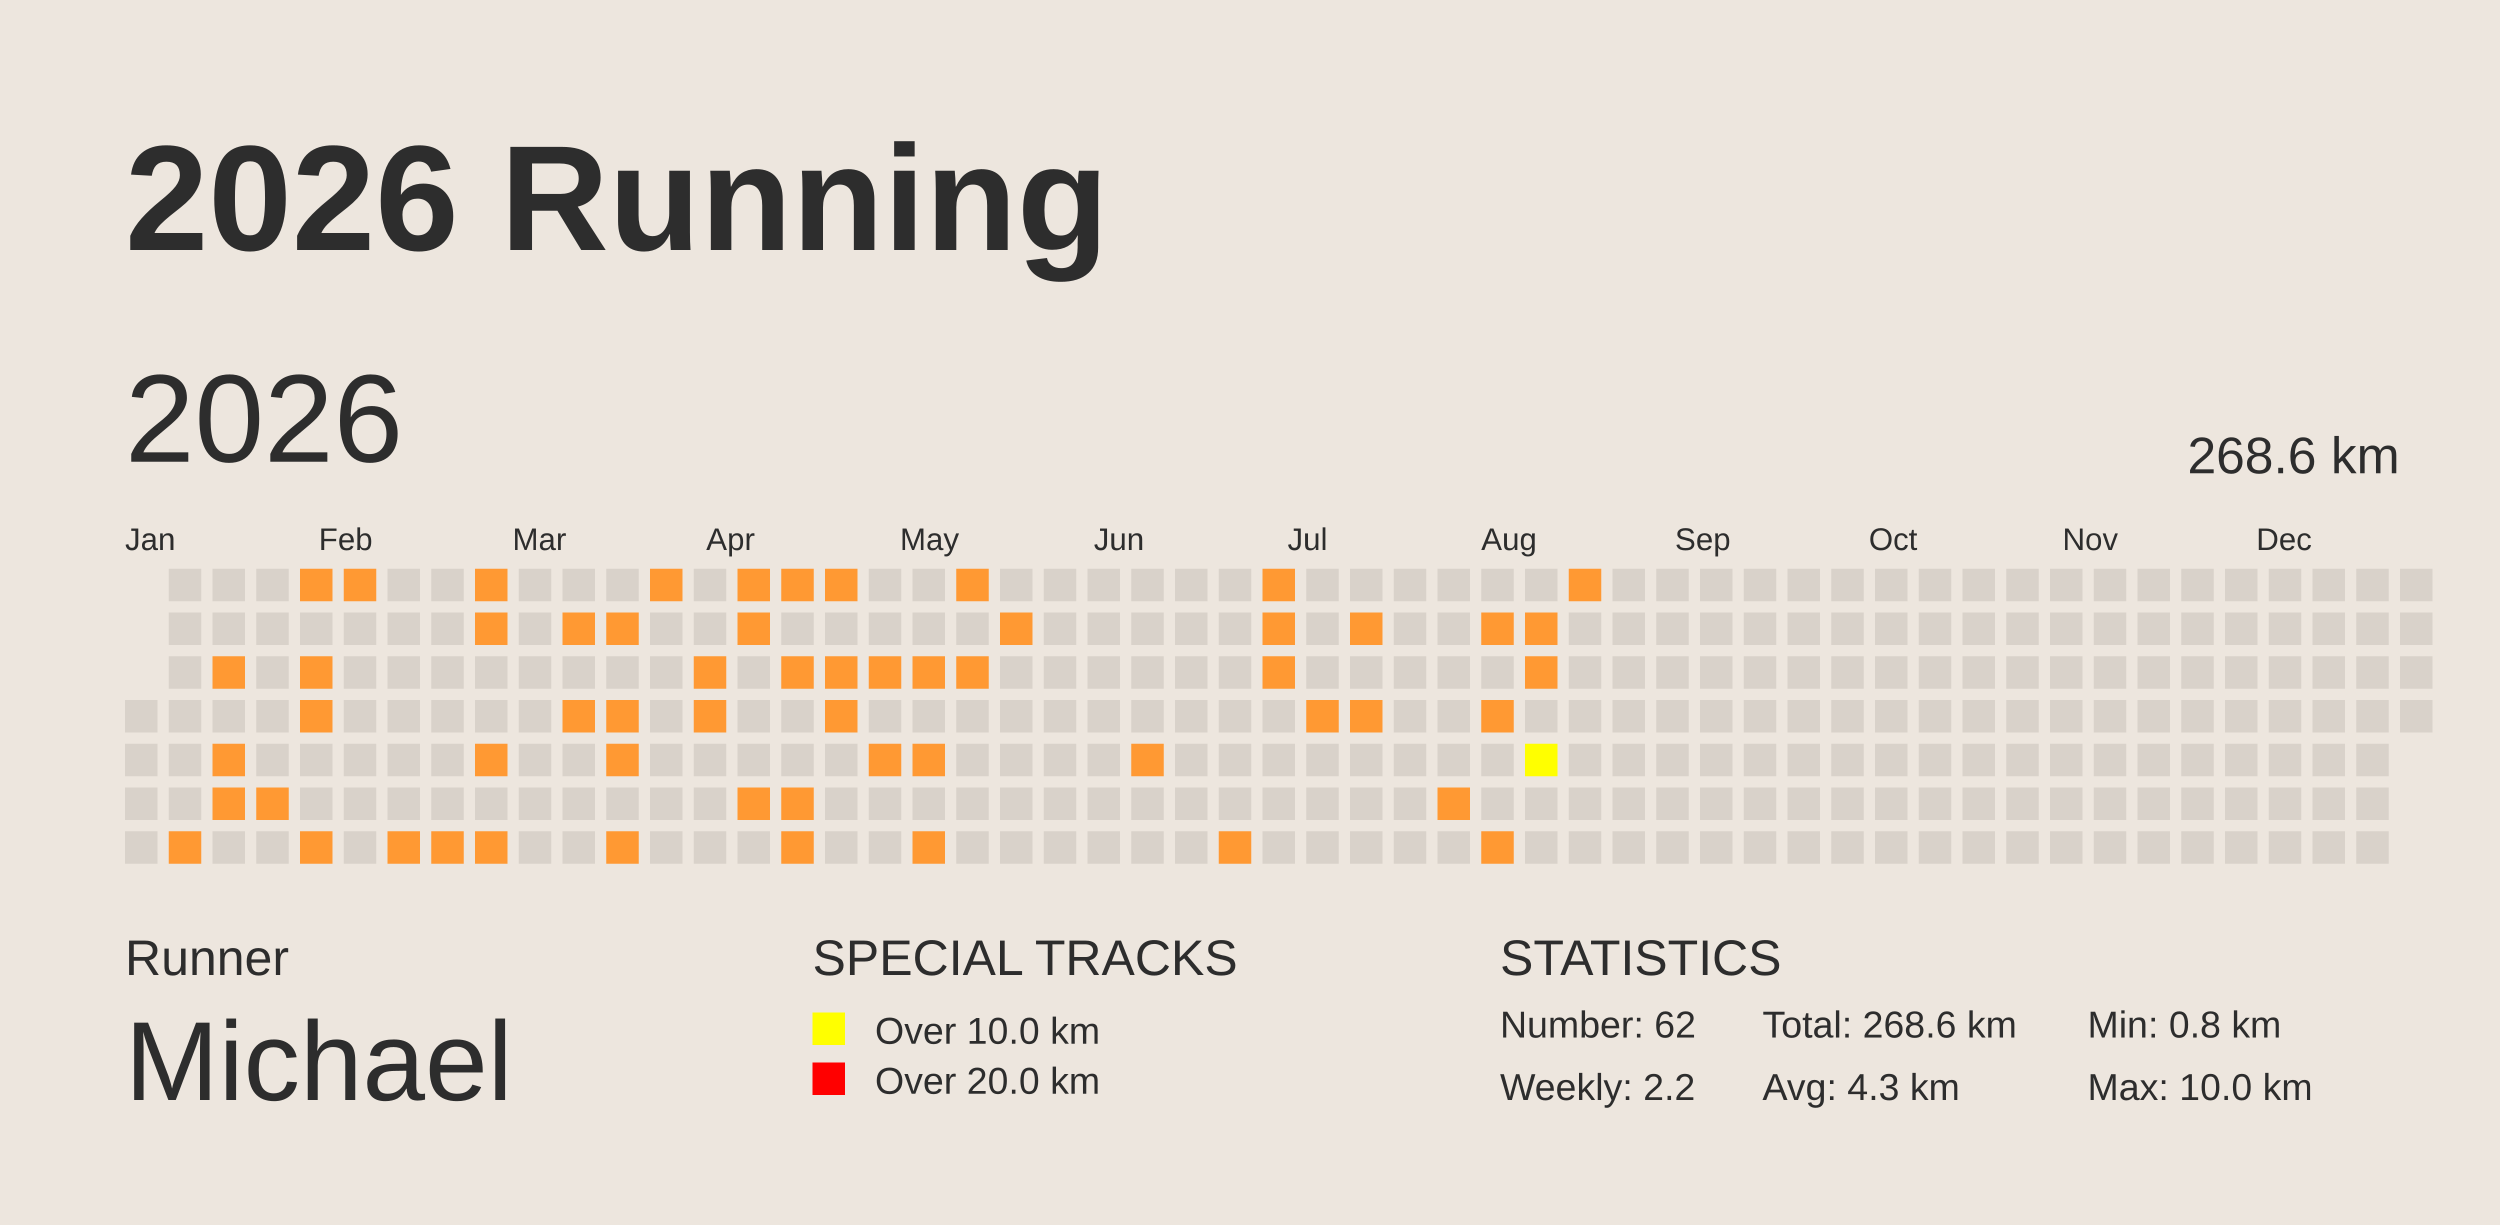
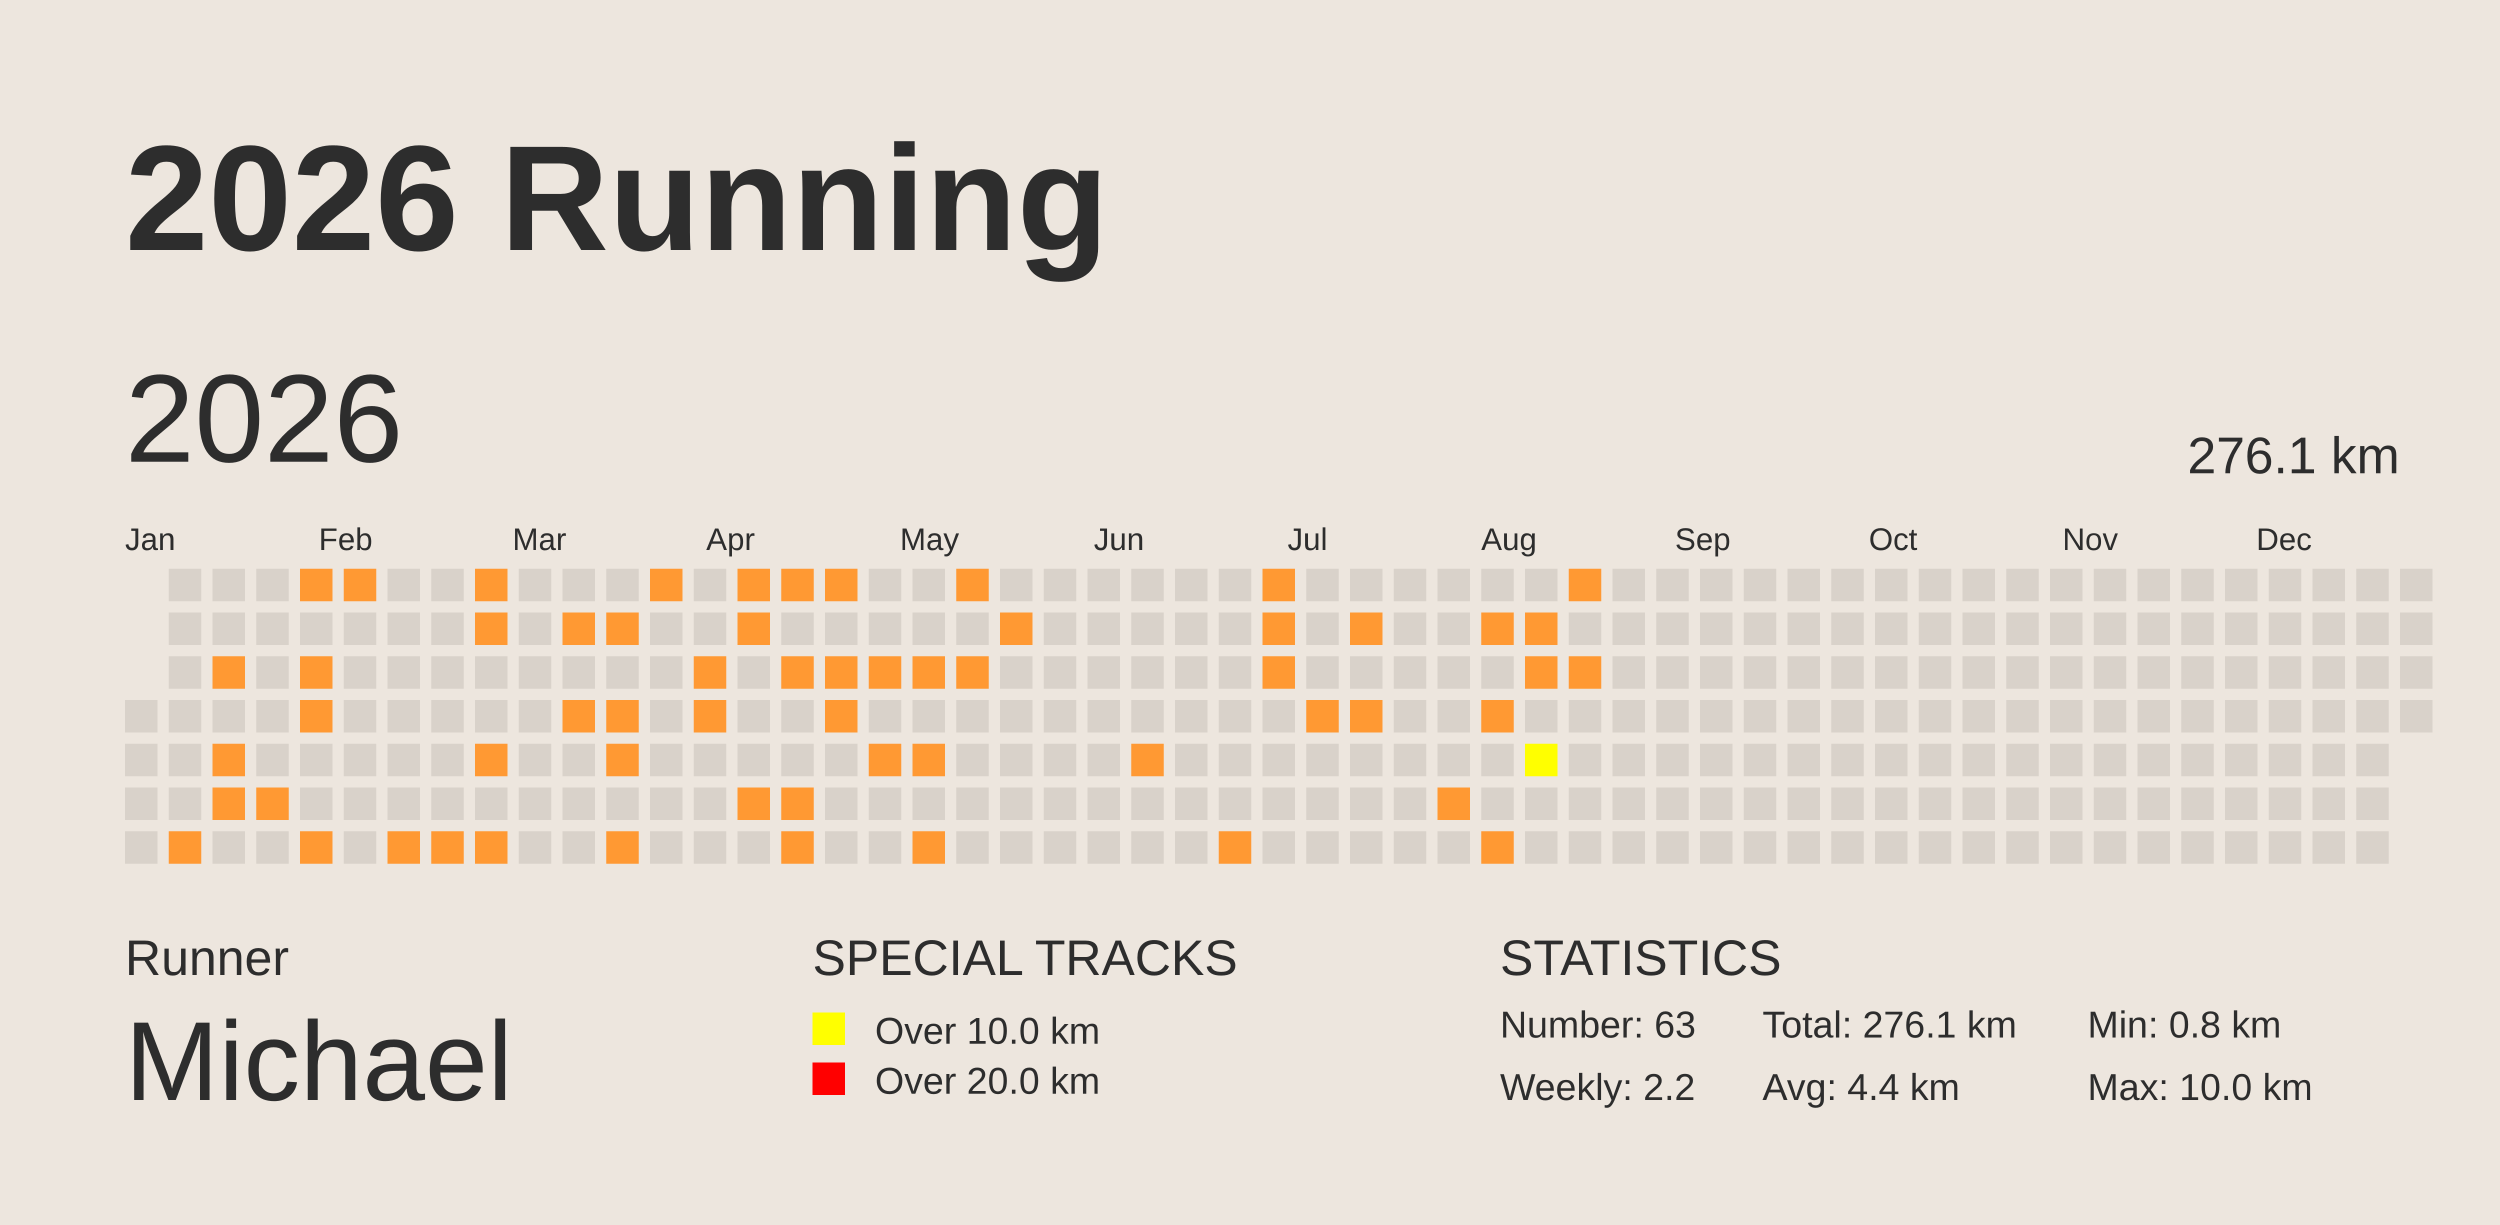
<svg xmlns="http://www.w3.org/2000/svg" baseProfile="full" height="98mm" version="1.1" viewBox="0,0,200,98" width="200mm">
  <defs />
  <rect fill="#EDE6DE" height="98" width="200" x="0" y="0" />
  <text fill="#2D2D2D" style="font-size:12px; font-family:Arial; font-weight:bold;" x="10" y="20">2026 Running</text>
  <text fill="#2D2D2D" style="font-size:4px; font-family:Arial" x="10" y="78">Runner</text>
  <text fill="#2D2D2D" style="font-size:9px; font-family:Arial" x="10" y="88">Michael</text>
  <text fill="#2D2D2D" style="font-size:4px; font-family:Arial" x="65" y="78">SPECIAL TRACKS</text>
  <rect fill="yellow" height="2.6" width="2.6" x="65" y="81" />
  <text fill="#2D2D2D" style="font-size:3px; font-family:Arial" x="70" y="83.5">Over 10.0 km</text>
  <rect fill="red" height="2.6" width="2.6" x="65" y="85" />
  <text fill="#2D2D2D" style="font-size:3px; font-family:Arial" x="70" y="87.5">Over 20.0 km</text>
  <text fill="#2D2D2D" style="font-size:4px; font-family:Arial" x="120" y="78">STATISTICS</text>
-   <text fill="#2D2D2D" style="font-size:3px; font-family:Arial" x="120" y="83">Number: 62</text>
+   <text fill="#2D2D2D" style="font-size:3px; font-family:Arial" x="120" y="83">Number: 63</text>
  <text fill="#2D2D2D" style="font-size:3px; font-family:Arial" x="120" y="88">Weekly: 2.2</text>
-   <text fill="#2D2D2D" style="font-size:3px; font-family:Arial" x="141" y="83">Total: 268.6 km</text>
-   <text fill="#2D2D2D" style="font-size:3px; font-family:Arial" x="141" y="88">Avg: 4.3 km</text>
+   <text fill="#2D2D2D" style="font-size:3px; font-family:Arial" x="141" y="83">Total: 276.1 km</text>
+   <text fill="#2D2D2D" style="font-size:3px; font-family:Arial" x="141" y="88">Avg: 4.4 km</text>
  <text fill="#2D2D2D" style="font-size:3px; font-family:Arial" x="167" y="83">Min: 0.8 km</text>
  <text fill="#2D2D2D" style="font-size:3px; font-family:Arial" x="167" y="88">Max: 10.0 km</text>
  <text dominant-baseline="hanging" fill="#2D2D2D" style="font-size:10.0px; font-family:Arial;" x="10" y="30">2026</text>
-   <text dominant-baseline="hanging" fill="#2D2D2D" style="font-size:4.125px; font-family:Arial;" x="175" y="35">268.6 km</text>
+   <text dominant-baseline="hanging" fill="#2D2D2D" style="font-size:4.125px; font-family:Arial;" x="175" y="35">276.1 km</text>
  <text fill="#2D2D2D" style="font-size:2.5px; font-family:Arial" x="10.0" y="44">Jan</text>
  <text fill="#2D2D2D" style="font-size:2.5px; font-family:Arial" x="25.5" y="44">Feb</text>
  <text fill="#2D2D2D" style="font-size:2.5px; font-family:Arial" x="41.0" y="44">Mar</text>
  <text fill="#2D2D2D" style="font-size:2.5px; font-family:Arial" x="56.5" y="44">Apr</text>
  <text fill="#2D2D2D" style="font-size:2.5px; font-family:Arial" x="72.0" y="44">May</text>
  <text fill="#2D2D2D" style="font-size:2.5px; font-family:Arial" x="87.5" y="44">Jun</text>
  <text fill="#2D2D2D" style="font-size:2.5px; font-family:Arial" x="103.0" y="44">Jul</text>
  <text fill="#2D2D2D" style="font-size:2.5px; font-family:Arial" x="118.5" y="44">Aug</text>
  <text fill="#2D2D2D" style="font-size:2.5px; font-family:Arial" x="134.0" y="44">Sep</text>
  <text fill="#2D2D2D" style="font-size:2.5px; font-family:Arial" x="149.5" y="44">Oct</text>
  <text fill="#2D2D2D" style="font-size:2.5px; font-family:Arial" x="165.0" y="44">Nov</text>
  <text fill="#2D2D2D" style="font-size:2.5px; font-family:Arial" x="180.5" y="44">Dec</text>
  <rect fill="#D9D2CA" height="2.6" width="2.6" x="10.0" y="56.0" />
  <rect fill="#D9D2CA" height="2.6" width="2.6" x="10.0" y="59.5" />
  <rect fill="#D9D2CA" height="2.6" width="2.6" x="10.0" y="63.0" />
  <rect fill="#D9D2CA" height="2.6" width="2.6" x="10.0" y="66.5" />
  <rect fill="#D9D2CA" height="2.6" width="2.6" x="13.5" y="45.5" />
  <rect fill="#D9D2CA" height="2.6" width="2.6" x="13.5" y="49.0" />
  <rect fill="#D9D2CA" height="2.6" width="2.6" x="13.5" y="52.5" />
  <rect fill="#D9D2CA" height="2.6" width="2.6" x="13.5" y="56.0" />
  <rect fill="#D9D2CA" height="2.6" width="2.6" x="13.5" y="59.5" />
  <rect fill="#D9D2CA" height="2.6" width="2.6" x="13.5" y="63.0" />
  <rect fill="#FF9933" height="2.6" width="2.6" x="13.5" y="66.5" />
  <rect fill="#D9D2CA" height="2.6" width="2.6" x="17.0" y="45.5" />
  <rect fill="#D9D2CA" height="2.6" width="2.6" x="17.0" y="49.0" />
  <rect fill="#FF9933" height="2.6" width="2.6" x="17.0" y="52.5" />
  <rect fill="#D9D2CA" height="2.6" width="2.6" x="17.0" y="56.0" />
  <rect fill="#FF9933" height="2.6" width="2.6" x="17.0" y="59.5" />
  <rect fill="#FF9933" height="2.6" width="2.6" x="17.0" y="63.0" />
  <rect fill="#D9D2CA" height="2.6" width="2.6" x="17.0" y="66.5" />
  <rect fill="#D9D2CA" height="2.6" width="2.6" x="20.5" y="45.5" />
  <rect fill="#D9D2CA" height="2.6" width="2.6" x="20.5" y="49.0" />
  <rect fill="#D9D2CA" height="2.6" width="2.6" x="20.5" y="52.5" />
  <rect fill="#D9D2CA" height="2.6" width="2.6" x="20.5" y="56.0" />
  <rect fill="#D9D2CA" height="2.6" width="2.6" x="20.5" y="59.5" />
  <rect fill="#FF9933" height="2.6" width="2.6" x="20.5" y="63.0" />
  <rect fill="#D9D2CA" height="2.6" width="2.6" x="20.5" y="66.5" />
  <rect fill="#FF9933" height="2.6" width="2.6" x="24.0" y="45.5" />
  <rect fill="#D9D2CA" height="2.6" width="2.6" x="24.0" y="49.0" />
  <rect fill="#FF9933" height="2.6" width="2.6" x="24.0" y="52.5" />
  <rect fill="#FF9933" height="2.6" width="2.6" x="24.0" y="56.0" />
  <rect fill="#D9D2CA" height="2.6" width="2.6" x="24.0" y="59.5" />
  <rect fill="#D9D2CA" height="2.6" width="2.6" x="24.0" y="63.0" />
  <rect fill="#FF9933" height="2.6" width="2.6" x="24.0" y="66.5" />
  <rect fill="#FF9933" height="2.6" width="2.6" x="27.5" y="45.5" />
  <rect fill="#D9D2CA" height="2.6" width="2.6" x="27.5" y="49.0" />
  <rect fill="#D9D2CA" height="2.6" width="2.6" x="27.5" y="52.5" />
  <rect fill="#D9D2CA" height="2.6" width="2.6" x="27.5" y="56.0" />
  <rect fill="#D9D2CA" height="2.6" width="2.6" x="27.5" y="59.5" />
  <rect fill="#D9D2CA" height="2.6" width="2.6" x="27.5" y="63.0" />
  <rect fill="#D9D2CA" height="2.6" width="2.6" x="27.5" y="66.5" />
  <rect fill="#D9D2CA" height="2.6" width="2.6" x="31.0" y="45.5" />
  <rect fill="#D9D2CA" height="2.6" width="2.6" x="31.0" y="49.0" />
  <rect fill="#D9D2CA" height="2.6" width="2.6" x="31.0" y="52.5" />
  <rect fill="#D9D2CA" height="2.6" width="2.6" x="31.0" y="56.0" />
  <rect fill="#D9D2CA" height="2.6" width="2.6" x="31.0" y="59.5" />
  <rect fill="#D9D2CA" height="2.6" width="2.6" x="31.0" y="63.0" />
  <rect fill="#FF9933" height="2.6" width="2.6" x="31.0" y="66.5" />
  <rect fill="#D9D2CA" height="2.6" width="2.6" x="34.5" y="45.5" />
  <rect fill="#D9D2CA" height="2.6" width="2.6" x="34.5" y="49.0" />
  <rect fill="#D9D2CA" height="2.6" width="2.6" x="34.5" y="52.5" />
  <rect fill="#D9D2CA" height="2.6" width="2.6" x="34.5" y="56.0" />
  <rect fill="#D9D2CA" height="2.6" width="2.6" x="34.5" y="59.5" />
  <rect fill="#D9D2CA" height="2.6" width="2.6" x="34.5" y="63.0" />
  <rect fill="#FF9933" height="2.6" width="2.6" x="34.5" y="66.5" />
  <rect fill="#FF9933" height="2.6" width="2.6" x="38.0" y="45.5" />
  <rect fill="#FF9933" height="2.6" width="2.6" x="38.0" y="49.0" />
  <rect fill="#D9D2CA" height="2.6" width="2.6" x="38.0" y="52.5" />
  <rect fill="#D9D2CA" height="2.6" width="2.6" x="38.0" y="56.0" />
  <rect fill="#FF9933" height="2.6" width="2.6" x="38.0" y="59.5" />
  <rect fill="#D9D2CA" height="2.6" width="2.6" x="38.0" y="63.0" />
  <rect fill="#FF9933" height="2.6" width="2.6" x="38.0" y="66.5" />
  <rect fill="#D9D2CA" height="2.6" width="2.6" x="41.5" y="45.5" />
  <rect fill="#D9D2CA" height="2.6" width="2.6" x="41.5" y="49.0" />
  <rect fill="#D9D2CA" height="2.6" width="2.6" x="41.5" y="52.5" />
  <rect fill="#D9D2CA" height="2.6" width="2.6" x="41.5" y="56.0" />
  <rect fill="#D9D2CA" height="2.6" width="2.6" x="41.5" y="59.5" />
  <rect fill="#D9D2CA" height="2.6" width="2.6" x="41.5" y="63.0" />
  <rect fill="#D9D2CA" height="2.6" width="2.6" x="41.5" y="66.5" />
  <rect fill="#D9D2CA" height="2.6" width="2.6" x="45.0" y="45.5" />
  <rect fill="#FF9933" height="2.6" width="2.6" x="45.0" y="49.0" />
  <rect fill="#D9D2CA" height="2.6" width="2.6" x="45.0" y="52.5" />
  <rect fill="#FF9933" height="2.6" width="2.6" x="45.0" y="56.0" />
  <rect fill="#D9D2CA" height="2.6" width="2.6" x="45.0" y="59.5" />
  <rect fill="#D9D2CA" height="2.6" width="2.6" x="45.0" y="63.0" />
  <rect fill="#D9D2CA" height="2.6" width="2.6" x="45.0" y="66.5" />
  <rect fill="#D9D2CA" height="2.6" width="2.6" x="48.5" y="45.5" />
  <rect fill="#FF9933" height="2.6" width="2.6" x="48.5" y="49.0" />
  <rect fill="#D9D2CA" height="2.6" width="2.6" x="48.5" y="52.5" />
  <rect fill="#FF9933" height="2.6" width="2.6" x="48.5" y="56.0" />
  <rect fill="#FF9933" height="2.6" width="2.6" x="48.5" y="59.5" />
  <rect fill="#D9D2CA" height="2.6" width="2.6" x="48.5" y="63.0" />
  <rect fill="#FF9933" height="2.6" width="2.6" x="48.5" y="66.5" />
  <rect fill="#FF9933" height="2.6" width="2.6" x="52.0" y="45.5" />
  <rect fill="#D9D2CA" height="2.6" width="2.6" x="52.0" y="49.0" />
  <rect fill="#D9D2CA" height="2.6" width="2.6" x="52.0" y="52.5" />
  <rect fill="#D9D2CA" height="2.6" width="2.6" x="52.0" y="56.0" />
  <rect fill="#D9D2CA" height="2.6" width="2.6" x="52.0" y="59.5" />
  <rect fill="#D9D2CA" height="2.6" width="2.6" x="52.0" y="63.0" />
  <rect fill="#D9D2CA" height="2.6" width="2.6" x="52.0" y="66.5" />
  <rect fill="#D9D2CA" height="2.6" width="2.6" x="55.5" y="45.5" />
  <rect fill="#D9D2CA" height="2.6" width="2.6" x="55.5" y="49.0" />
  <rect fill="#FF9933" height="2.6" width="2.6" x="55.5" y="52.5" />
  <rect fill="#FF9933" height="2.6" width="2.6" x="55.5" y="56.0" />
  <rect fill="#D9D2CA" height="2.6" width="2.6" x="55.5" y="59.5" />
  <rect fill="#D9D2CA" height="2.6" width="2.6" x="55.5" y="63.0" />
  <rect fill="#D9D2CA" height="2.6" width="2.6" x="55.5" y="66.5" />
  <rect fill="#FF9933" height="2.6" width="2.6" x="59.0" y="45.5" />
  <rect fill="#FF9933" height="2.6" width="2.6" x="59.0" y="49.0" />
  <rect fill="#D9D2CA" height="2.6" width="2.6" x="59.0" y="52.5" />
  <rect fill="#D9D2CA" height="2.6" width="2.6" x="59.0" y="56.0" />
  <rect fill="#D9D2CA" height="2.6" width="2.6" x="59.0" y="59.5" />
  <rect fill="#FF9933" height="2.6" width="2.6" x="59.0" y="63.0" />
  <rect fill="#D9D2CA" height="2.6" width="2.6" x="59.0" y="66.5" />
  <rect fill="#FF9933" height="2.6" width="2.6" x="62.5" y="45.5" />
  <rect fill="#D9D2CA" height="2.6" width="2.6" x="62.5" y="49.0" />
  <rect fill="#FF9933" height="2.6" width="2.6" x="62.5" y="52.5" />
  <rect fill="#D9D2CA" height="2.6" width="2.6" x="62.5" y="56.0" />
  <rect fill="#D9D2CA" height="2.6" width="2.6" x="62.5" y="59.5" />
  <rect fill="#FF9933" height="2.6" width="2.6" x="62.5" y="63.0" />
  <rect fill="#FF9933" height="2.6" width="2.6" x="62.5" y="66.5" />
  <rect fill="#FF9933" height="2.6" width="2.6" x="66.0" y="45.5" />
  <rect fill="#D9D2CA" height="2.6" width="2.6" x="66.0" y="49.0" />
  <rect fill="#FF9933" height="2.6" width="2.6" x="66.0" y="52.5" />
  <rect fill="#FF9933" height="2.6" width="2.6" x="66.0" y="56.0" />
  <rect fill="#D9D2CA" height="2.6" width="2.6" x="66.0" y="59.5" />
  <rect fill="#D9D2CA" height="2.6" width="2.6" x="66.0" y="63.0" />
  <rect fill="#D9D2CA" height="2.6" width="2.6" x="66.0" y="66.5" />
  <rect fill="#D9D2CA" height="2.6" width="2.6" x="69.5" y="45.5" />
  <rect fill="#D9D2CA" height="2.6" width="2.6" x="69.5" y="49.0" />
  <rect fill="#FF9933" height="2.6" width="2.6" x="69.5" y="52.5" />
  <rect fill="#D9D2CA" height="2.6" width="2.6" x="69.5" y="56.0" />
  <rect fill="#FF9933" height="2.6" width="2.6" x="69.5" y="59.5" />
  <rect fill="#D9D2CA" height="2.6" width="2.6" x="69.5" y="63.0" />
  <rect fill="#D9D2CA" height="2.6" width="2.6" x="69.5" y="66.5" />
  <rect fill="#D9D2CA" height="2.6" width="2.6" x="73.0" y="45.5" />
  <rect fill="#D9D2CA" height="2.6" width="2.6" x="73.0" y="49.0" />
  <rect fill="#FF9933" height="2.6" width="2.6" x="73.0" y="52.5" />
  <rect fill="#D9D2CA" height="2.6" width="2.6" x="73.0" y="56.0" />
  <rect fill="#FF9933" height="2.6" width="2.6" x="73.0" y="59.5" />
  <rect fill="#D9D2CA" height="2.6" width="2.6" x="73.0" y="63.0" />
  <rect fill="#FF9933" height="2.6" width="2.6" x="73.0" y="66.5" />
  <rect fill="#FF9933" height="2.6" width="2.6" x="76.5" y="45.5" />
  <rect fill="#D9D2CA" height="2.6" width="2.6" x="76.5" y="49.0" />
  <rect fill="#FF9933" height="2.6" width="2.6" x="76.5" y="52.5" />
  <rect fill="#D9D2CA" height="2.6" width="2.6" x="76.5" y="56.0" />
  <rect fill="#D9D2CA" height="2.6" width="2.6" x="76.5" y="59.5" />
  <rect fill="#D9D2CA" height="2.6" width="2.6" x="76.5" y="63.0" />
  <rect fill="#D9D2CA" height="2.6" width="2.6" x="76.5" y="66.5" />
  <rect fill="#D9D2CA" height="2.6" width="2.6" x="80.0" y="45.5" />
  <rect fill="#FF9933" height="2.6" width="2.6" x="80.0" y="49.0" />
  <rect fill="#D9D2CA" height="2.6" width="2.6" x="80.0" y="52.5" />
  <rect fill="#D9D2CA" height="2.6" width="2.6" x="80.0" y="56.0" />
  <rect fill="#D9D2CA" height="2.6" width="2.6" x="80.0" y="59.5" />
  <rect fill="#D9D2CA" height="2.6" width="2.6" x="80.0" y="63.0" />
  <rect fill="#D9D2CA" height="2.6" width="2.6" x="80.0" y="66.5" />
  <rect fill="#D9D2CA" height="2.6" width="2.6" x="83.5" y="45.5" />
  <rect fill="#D9D2CA" height="2.6" width="2.6" x="83.5" y="49.0" />
  <rect fill="#D9D2CA" height="2.6" width="2.6" x="83.5" y="52.5" />
  <rect fill="#D9D2CA" height="2.6" width="2.6" x="83.5" y="56.0" />
  <rect fill="#D9D2CA" height="2.6" width="2.6" x="83.5" y="59.5" />
  <rect fill="#D9D2CA" height="2.6" width="2.6" x="83.5" y="63.0" />
  <rect fill="#D9D2CA" height="2.6" width="2.6" x="83.5" y="66.5" />
  <rect fill="#D9D2CA" height="2.6" width="2.6" x="87.0" y="45.5" />
  <rect fill="#D9D2CA" height="2.6" width="2.6" x="87.0" y="49.0" />
  <rect fill="#D9D2CA" height="2.6" width="2.6" x="87.0" y="52.5" />
  <rect fill="#D9D2CA" height="2.6" width="2.6" x="87.0" y="56.0" />
  <rect fill="#D9D2CA" height="2.6" width="2.6" x="87.0" y="59.5" />
  <rect fill="#D9D2CA" height="2.6" width="2.6" x="87.0" y="63.0" />
  <rect fill="#D9D2CA" height="2.6" width="2.6" x="87.0" y="66.5" />
  <rect fill="#D9D2CA" height="2.6" width="2.6" x="90.5" y="45.5" />
  <rect fill="#D9D2CA" height="2.6" width="2.6" x="90.5" y="49.0" />
  <rect fill="#D9D2CA" height="2.6" width="2.6" x="90.5" y="52.5" />
  <rect fill="#D9D2CA" height="2.6" width="2.6" x="90.5" y="56.0" />
  <rect fill="#FF9933" height="2.6" width="2.6" x="90.5" y="59.5" />
  <rect fill="#D9D2CA" height="2.6" width="2.6" x="90.5" y="63.0" />
  <rect fill="#D9D2CA" height="2.6" width="2.6" x="90.5" y="66.5" />
  <rect fill="#D9D2CA" height="2.6" width="2.6" x="94.0" y="45.5" />
  <rect fill="#D9D2CA" height="2.6" width="2.6" x="94.0" y="49.0" />
  <rect fill="#D9D2CA" height="2.6" width="2.6" x="94.0" y="52.5" />
  <rect fill="#D9D2CA" height="2.6" width="2.6" x="94.0" y="56.0" />
  <rect fill="#D9D2CA" height="2.6" width="2.6" x="94.0" y="59.5" />
  <rect fill="#D9D2CA" height="2.6" width="2.6" x="94.0" y="63.0" />
  <rect fill="#D9D2CA" height="2.6" width="2.6" x="94.0" y="66.5" />
  <rect fill="#D9D2CA" height="2.6" width="2.6" x="97.5" y="45.5" />
  <rect fill="#D9D2CA" height="2.6" width="2.6" x="97.5" y="49.0" />
  <rect fill="#D9D2CA" height="2.6" width="2.6" x="97.5" y="52.5" />
  <rect fill="#D9D2CA" height="2.6" width="2.6" x="97.5" y="56.0" />
  <rect fill="#D9D2CA" height="2.6" width="2.6" x="97.5" y="59.5" />
  <rect fill="#D9D2CA" height="2.6" width="2.6" x="97.5" y="63.0" />
  <rect fill="#FF9933" height="2.6" width="2.6" x="97.5" y="66.5" />
  <rect fill="#FF9933" height="2.6" width="2.6" x="101.0" y="45.5" />
  <rect fill="#FF9933" height="2.6" width="2.6" x="101.0" y="49.0" />
  <rect fill="#FF9933" height="2.6" width="2.6" x="101.0" y="52.5" />
  <rect fill="#D9D2CA" height="2.6" width="2.6" x="101.0" y="56.0" />
  <rect fill="#D9D2CA" height="2.6" width="2.6" x="101.0" y="59.5" />
  <rect fill="#D9D2CA" height="2.6" width="2.6" x="101.0" y="63.0" />
  <rect fill="#D9D2CA" height="2.6" width="2.6" x="101.0" y="66.5" />
  <rect fill="#D9D2CA" height="2.6" width="2.6" x="104.5" y="45.5" />
  <rect fill="#D9D2CA" height="2.6" width="2.6" x="104.5" y="49.0" />
  <rect fill="#D9D2CA" height="2.6" width="2.6" x="104.5" y="52.5" />
  <rect fill="#FF9933" height="2.6" width="2.6" x="104.5" y="56.0" />
  <rect fill="#D9D2CA" height="2.6" width="2.6" x="104.5" y="59.5" />
  <rect fill="#D9D2CA" height="2.6" width="2.6" x="104.5" y="63.0" />
  <rect fill="#D9D2CA" height="2.6" width="2.6" x="104.5" y="66.5" />
  <rect fill="#D9D2CA" height="2.6" width="2.6" x="108.0" y="45.5" />
  <rect fill="#FF9933" height="2.6" width="2.6" x="108.0" y="49.0" />
  <rect fill="#D9D2CA" height="2.6" width="2.6" x="108.0" y="52.5" />
  <rect fill="#FF9933" height="2.6" width="2.6" x="108.0" y="56.0" />
  <rect fill="#D9D2CA" height="2.6" width="2.6" x="108.0" y="59.5" />
  <rect fill="#D9D2CA" height="2.6" width="2.6" x="108.0" y="63.0" />
  <rect fill="#D9D2CA" height="2.6" width="2.6" x="108.0" y="66.5" />
  <rect fill="#D9D2CA" height="2.6" width="2.6" x="111.5" y="45.5" />
  <rect fill="#D9D2CA" height="2.6" width="2.6" x="111.5" y="49.0" />
  <rect fill="#D9D2CA" height="2.6" width="2.6" x="111.5" y="52.5" />
  <rect fill="#D9D2CA" height="2.6" width="2.6" x="111.5" y="56.0" />
  <rect fill="#D9D2CA" height="2.6" width="2.6" x="111.5" y="59.5" />
  <rect fill="#D9D2CA" height="2.6" width="2.6" x="111.5" y="63.0" />
  <rect fill="#D9D2CA" height="2.6" width="2.6" x="111.5" y="66.5" />
  <rect fill="#D9D2CA" height="2.6" width="2.6" x="115.0" y="45.5" />
  <rect fill="#D9D2CA" height="2.6" width="2.6" x="115.0" y="49.0" />
  <rect fill="#D9D2CA" height="2.6" width="2.6" x="115.0" y="52.5" />
  <rect fill="#D9D2CA" height="2.6" width="2.6" x="115.0" y="56.0" />
  <rect fill="#D9D2CA" height="2.6" width="2.6" x="115.0" y="59.5" />
  <rect fill="#FF9933" height="2.6" width="2.6" x="115.0" y="63.0" />
  <rect fill="#D9D2CA" height="2.6" width="2.6" x="115.0" y="66.5" />
  <rect fill="#D9D2CA" height="2.6" width="2.6" x="118.5" y="45.5" />
  <rect fill="#FF9933" height="2.6" width="2.6" x="118.5" y="49.0" />
  <rect fill="#D9D2CA" height="2.6" width="2.6" x="118.5" y="52.5" />
  <rect fill="#FF9933" height="2.6" width="2.6" x="118.5" y="56.0" />
  <rect fill="#D9D2CA" height="2.6" width="2.6" x="118.5" y="59.5" />
  <rect fill="#D9D2CA" height="2.6" width="2.6" x="118.5" y="63.0" />
  <rect fill="#FF9933" height="2.6" width="2.6" x="118.5" y="66.5" />
  <rect fill="#D9D2CA" height="2.6" width="2.6" x="122.0" y="45.5" />
  <rect fill="#FF9933" height="2.6" width="2.6" x="122.0" y="49.0" />
  <rect fill="#FF9933" height="2.6" width="2.6" x="122.0" y="52.5" />
  <rect fill="#D9D2CA" height="2.6" width="2.6" x="122.0" y="56.0" />
  <rect fill="yellow" height="2.6" width="2.6" x="122.0" y="59.5" />
  <rect fill="#D9D2CA" height="2.6" width="2.6" x="122.0" y="63.0" />
  <rect fill="#D9D2CA" height="2.6" width="2.6" x="122.0" y="66.5" />
  <rect fill="#FF9933" height="2.6" width="2.6" x="125.5" y="45.5" />
  <rect fill="#D9D2CA" height="2.6" width="2.6" x="125.5" y="49.0" />
-   <rect fill="#D9D2CA" height="2.6" width="2.6" x="125.5" y="52.5" />
+   <rect fill="#FF9933" height="2.6" width="2.6" x="125.5" y="52.5" />
  <rect fill="#D9D2CA" height="2.6" width="2.6" x="125.5" y="56.0" />
  <rect fill="#D9D2CA" height="2.6" width="2.6" x="125.5" y="59.5" />
  <rect fill="#D9D2CA" height="2.6" width="2.6" x="125.5" y="63.0" />
  <rect fill="#D9D2CA" height="2.6" width="2.6" x="125.5" y="66.5" />
  <rect fill="#D9D2CA" height="2.6" width="2.6" x="129.0" y="45.5" />
  <rect fill="#D9D2CA" height="2.6" width="2.6" x="129.0" y="49.0" />
  <rect fill="#D9D2CA" height="2.6" width="2.6" x="129.0" y="52.5" />
  <rect fill="#D9D2CA" height="2.6" width="2.6" x="129.0" y="56.0" />
  <rect fill="#D9D2CA" height="2.6" width="2.6" x="129.0" y="59.5" />
  <rect fill="#D9D2CA" height="2.6" width="2.6" x="129.0" y="63.0" />
  <rect fill="#D9D2CA" height="2.6" width="2.6" x="129.0" y="66.5" />
  <rect fill="#D9D2CA" height="2.6" width="2.6" x="132.5" y="45.5" />
  <rect fill="#D9D2CA" height="2.6" width="2.6" x="132.5" y="49.0" />
  <rect fill="#D9D2CA" height="2.6" width="2.6" x="132.5" y="52.5" />
  <rect fill="#D9D2CA" height="2.6" width="2.6" x="132.5" y="56.0" />
  <rect fill="#D9D2CA" height="2.6" width="2.6" x="132.5" y="59.5" />
  <rect fill="#D9D2CA" height="2.6" width="2.6" x="132.5" y="63.0" />
  <rect fill="#D9D2CA" height="2.6" width="2.6" x="132.5" y="66.5" />
  <rect fill="#D9D2CA" height="2.6" width="2.6" x="136.0" y="45.5" />
  <rect fill="#D9D2CA" height="2.6" width="2.6" x="136.0" y="49.0" />
  <rect fill="#D9D2CA" height="2.6" width="2.6" x="136.0" y="52.5" />
  <rect fill="#D9D2CA" height="2.6" width="2.6" x="136.0" y="56.0" />
  <rect fill="#D9D2CA" height="2.6" width="2.6" x="136.0" y="59.5" />
  <rect fill="#D9D2CA" height="2.6" width="2.6" x="136.0" y="63.0" />
  <rect fill="#D9D2CA" height="2.6" width="2.6" x="136.0" y="66.5" />
  <rect fill="#D9D2CA" height="2.6" width="2.6" x="139.5" y="45.5" />
  <rect fill="#D9D2CA" height="2.6" width="2.6" x="139.5" y="49.0" />
  <rect fill="#D9D2CA" height="2.6" width="2.6" x="139.5" y="52.5" />
  <rect fill="#D9D2CA" height="2.6" width="2.6" x="139.5" y="56.0" />
  <rect fill="#D9D2CA" height="2.6" width="2.6" x="139.5" y="59.5" />
  <rect fill="#D9D2CA" height="2.6" width="2.6" x="139.5" y="63.0" />
  <rect fill="#D9D2CA" height="2.6" width="2.6" x="139.5" y="66.5" />
  <rect fill="#D9D2CA" height="2.6" width="2.6" x="143.0" y="45.5" />
  <rect fill="#D9D2CA" height="2.6" width="2.6" x="143.0" y="49.0" />
  <rect fill="#D9D2CA" height="2.6" width="2.6" x="143.0" y="52.5" />
  <rect fill="#D9D2CA" height="2.6" width="2.6" x="143.0" y="56.0" />
  <rect fill="#D9D2CA" height="2.6" width="2.6" x="143.0" y="59.5" />
  <rect fill="#D9D2CA" height="2.6" width="2.6" x="143.0" y="63.0" />
  <rect fill="#D9D2CA" height="2.6" width="2.6" x="143.0" y="66.5" />
  <rect fill="#D9D2CA" height="2.6" width="2.6" x="146.5" y="45.5" />
  <rect fill="#D9D2CA" height="2.6" width="2.6" x="146.5" y="49.0" />
  <rect fill="#D9D2CA" height="2.6" width="2.6" x="146.5" y="52.5" />
  <rect fill="#D9D2CA" height="2.6" width="2.6" x="146.5" y="56.0" />
  <rect fill="#D9D2CA" height="2.6" width="2.6" x="146.5" y="59.5" />
  <rect fill="#D9D2CA" height="2.6" width="2.6" x="146.5" y="63.0" />
  <rect fill="#D9D2CA" height="2.6" width="2.6" x="146.5" y="66.5" />
  <rect fill="#D9D2CA" height="2.6" width="2.6" x="150.0" y="45.5" />
  <rect fill="#D9D2CA" height="2.6" width="2.6" x="150.0" y="49.0" />
  <rect fill="#D9D2CA" height="2.6" width="2.6" x="150.0" y="52.5" />
  <rect fill="#D9D2CA" height="2.6" width="2.6" x="150.0" y="56.0" />
  <rect fill="#D9D2CA" height="2.6" width="2.6" x="150.0" y="59.5" />
  <rect fill="#D9D2CA" height="2.6" width="2.6" x="150.0" y="63.0" />
  <rect fill="#D9D2CA" height="2.6" width="2.6" x="150.0" y="66.5" />
  <rect fill="#D9D2CA" height="2.6" width="2.6" x="153.5" y="45.5" />
  <rect fill="#D9D2CA" height="2.6" width="2.6" x="153.5" y="49.0" />
  <rect fill="#D9D2CA" height="2.6" width="2.6" x="153.5" y="52.5" />
  <rect fill="#D9D2CA" height="2.6" width="2.6" x="153.5" y="56.0" />
  <rect fill="#D9D2CA" height="2.6" width="2.6" x="153.5" y="59.5" />
  <rect fill="#D9D2CA" height="2.6" width="2.6" x="153.5" y="63.0" />
  <rect fill="#D9D2CA" height="2.6" width="2.6" x="153.5" y="66.5" />
  <rect fill="#D9D2CA" height="2.6" width="2.6" x="157.0" y="45.5" />
  <rect fill="#D9D2CA" height="2.6" width="2.6" x="157.0" y="49.0" />
  <rect fill="#D9D2CA" height="2.6" width="2.6" x="157.0" y="52.5" />
  <rect fill="#D9D2CA" height="2.6" width="2.6" x="157.0" y="56.0" />
  <rect fill="#D9D2CA" height="2.6" width="2.6" x="157.0" y="59.5" />
  <rect fill="#D9D2CA" height="2.6" width="2.6" x="157.0" y="63.0" />
  <rect fill="#D9D2CA" height="2.6" width="2.6" x="157.0" y="66.5" />
  <rect fill="#D9D2CA" height="2.6" width="2.6" x="160.5" y="45.5" />
  <rect fill="#D9D2CA" height="2.6" width="2.6" x="160.5" y="49.0" />
  <rect fill="#D9D2CA" height="2.6" width="2.6" x="160.5" y="52.5" />
  <rect fill="#D9D2CA" height="2.6" width="2.6" x="160.5" y="56.0" />
  <rect fill="#D9D2CA" height="2.6" width="2.6" x="160.5" y="59.5" />
  <rect fill="#D9D2CA" height="2.6" width="2.6" x="160.5" y="63.0" />
  <rect fill="#D9D2CA" height="2.6" width="2.6" x="160.5" y="66.5" />
  <rect fill="#D9D2CA" height="2.6" width="2.6" x="164.0" y="45.5" />
  <rect fill="#D9D2CA" height="2.6" width="2.6" x="164.0" y="49.0" />
  <rect fill="#D9D2CA" height="2.6" width="2.6" x="164.0" y="52.5" />
  <rect fill="#D9D2CA" height="2.6" width="2.6" x="164.0" y="56.0" />
  <rect fill="#D9D2CA" height="2.6" width="2.6" x="164.0" y="59.5" />
  <rect fill="#D9D2CA" height="2.6" width="2.6" x="164.0" y="63.0" />
  <rect fill="#D9D2CA" height="2.6" width="2.6" x="164.0" y="66.5" />
  <rect fill="#D9D2CA" height="2.6" width="2.6" x="167.5" y="45.5" />
  <rect fill="#D9D2CA" height="2.6" width="2.6" x="167.5" y="49.0" />
  <rect fill="#D9D2CA" height="2.6" width="2.6" x="167.5" y="52.5" />
  <rect fill="#D9D2CA" height="2.6" width="2.6" x="167.5" y="56.0" />
  <rect fill="#D9D2CA" height="2.6" width="2.6" x="167.5" y="59.5" />
  <rect fill="#D9D2CA" height="2.6" width="2.6" x="167.5" y="63.0" />
  <rect fill="#D9D2CA" height="2.6" width="2.6" x="167.5" y="66.5" />
  <rect fill="#D9D2CA" height="2.6" width="2.6" x="171.0" y="45.5" />
  <rect fill="#D9D2CA" height="2.6" width="2.6" x="171.0" y="49.0" />
  <rect fill="#D9D2CA" height="2.6" width="2.6" x="171.0" y="52.5" />
  <rect fill="#D9D2CA" height="2.6" width="2.6" x="171.0" y="56.0" />
  <rect fill="#D9D2CA" height="2.6" width="2.6" x="171.0" y="59.5" />
  <rect fill="#D9D2CA" height="2.6" width="2.6" x="171.0" y="63.0" />
  <rect fill="#D9D2CA" height="2.6" width="2.6" x="171.0" y="66.5" />
  <rect fill="#D9D2CA" height="2.6" width="2.6" x="174.5" y="45.5" />
  <rect fill="#D9D2CA" height="2.6" width="2.6" x="174.5" y="49.0" />
  <rect fill="#D9D2CA" height="2.6" width="2.6" x="174.5" y="52.5" />
  <rect fill="#D9D2CA" height="2.6" width="2.6" x="174.5" y="56.0" />
  <rect fill="#D9D2CA" height="2.6" width="2.6" x="174.5" y="59.5" />
  <rect fill="#D9D2CA" height="2.6" width="2.6" x="174.5" y="63.0" />
  <rect fill="#D9D2CA" height="2.6" width="2.6" x="174.5" y="66.5" />
  <rect fill="#D9D2CA" height="2.6" width="2.6" x="178.0" y="45.5" />
  <rect fill="#D9D2CA" height="2.6" width="2.6" x="178.0" y="49.0" />
  <rect fill="#D9D2CA" height="2.6" width="2.6" x="178.0" y="52.5" />
  <rect fill="#D9D2CA" height="2.6" width="2.6" x="178.0" y="56.0" />
  <rect fill="#D9D2CA" height="2.6" width="2.6" x="178.0" y="59.5" />
  <rect fill="#D9D2CA" height="2.6" width="2.6" x="178.0" y="63.0" />
  <rect fill="#D9D2CA" height="2.6" width="2.6" x="178.0" y="66.5" />
  <rect fill="#D9D2CA" height="2.6" width="2.6" x="181.5" y="45.5" />
  <rect fill="#D9D2CA" height="2.6" width="2.6" x="181.5" y="49.0" />
  <rect fill="#D9D2CA" height="2.6" width="2.6" x="181.5" y="52.5" />
  <rect fill="#D9D2CA" height="2.6" width="2.6" x="181.5" y="56.0" />
  <rect fill="#D9D2CA" height="2.6" width="2.6" x="181.5" y="59.5" />
  <rect fill="#D9D2CA" height="2.6" width="2.6" x="181.5" y="63.0" />
  <rect fill="#D9D2CA" height="2.6" width="2.6" x="181.5" y="66.5" />
  <rect fill="#D9D2CA" height="2.6" width="2.6" x="185.0" y="45.5" />
  <rect fill="#D9D2CA" height="2.6" width="2.6" x="185.0" y="49.0" />
  <rect fill="#D9D2CA" height="2.6" width="2.6" x="185.0" y="52.5" />
  <rect fill="#D9D2CA" height="2.6" width="2.6" x="185.0" y="56.0" />
  <rect fill="#D9D2CA" height="2.6" width="2.6" x="185.0" y="59.5" />
  <rect fill="#D9D2CA" height="2.6" width="2.6" x="185.0" y="63.0" />
  <rect fill="#D9D2CA" height="2.6" width="2.6" x="185.0" y="66.5" />
  <rect fill="#D9D2CA" height="2.6" width="2.6" x="188.5" y="45.5" />
  <rect fill="#D9D2CA" height="2.6" width="2.6" x="188.5" y="49.0" />
  <rect fill="#D9D2CA" height="2.6" width="2.6" x="188.5" y="52.5" />
  <rect fill="#D9D2CA" height="2.6" width="2.6" x="188.5" y="56.0" />
  <rect fill="#D9D2CA" height="2.6" width="2.6" x="188.5" y="59.5" />
  <rect fill="#D9D2CA" height="2.6" width="2.6" x="188.5" y="63.0" />
  <rect fill="#D9D2CA" height="2.6" width="2.6" x="188.5" y="66.5" />
  <rect fill="#D9D2CA" height="2.6" width="2.6" x="192.0" y="45.5" />
  <rect fill="#D9D2CA" height="2.6" width="2.6" x="192.0" y="49.0" />
  <rect fill="#D9D2CA" height="2.6" width="2.6" x="192.0" y="52.5" />
  <rect fill="#D9D2CA" height="2.6" width="2.6" x="192.0" y="56.0" />
</svg>
